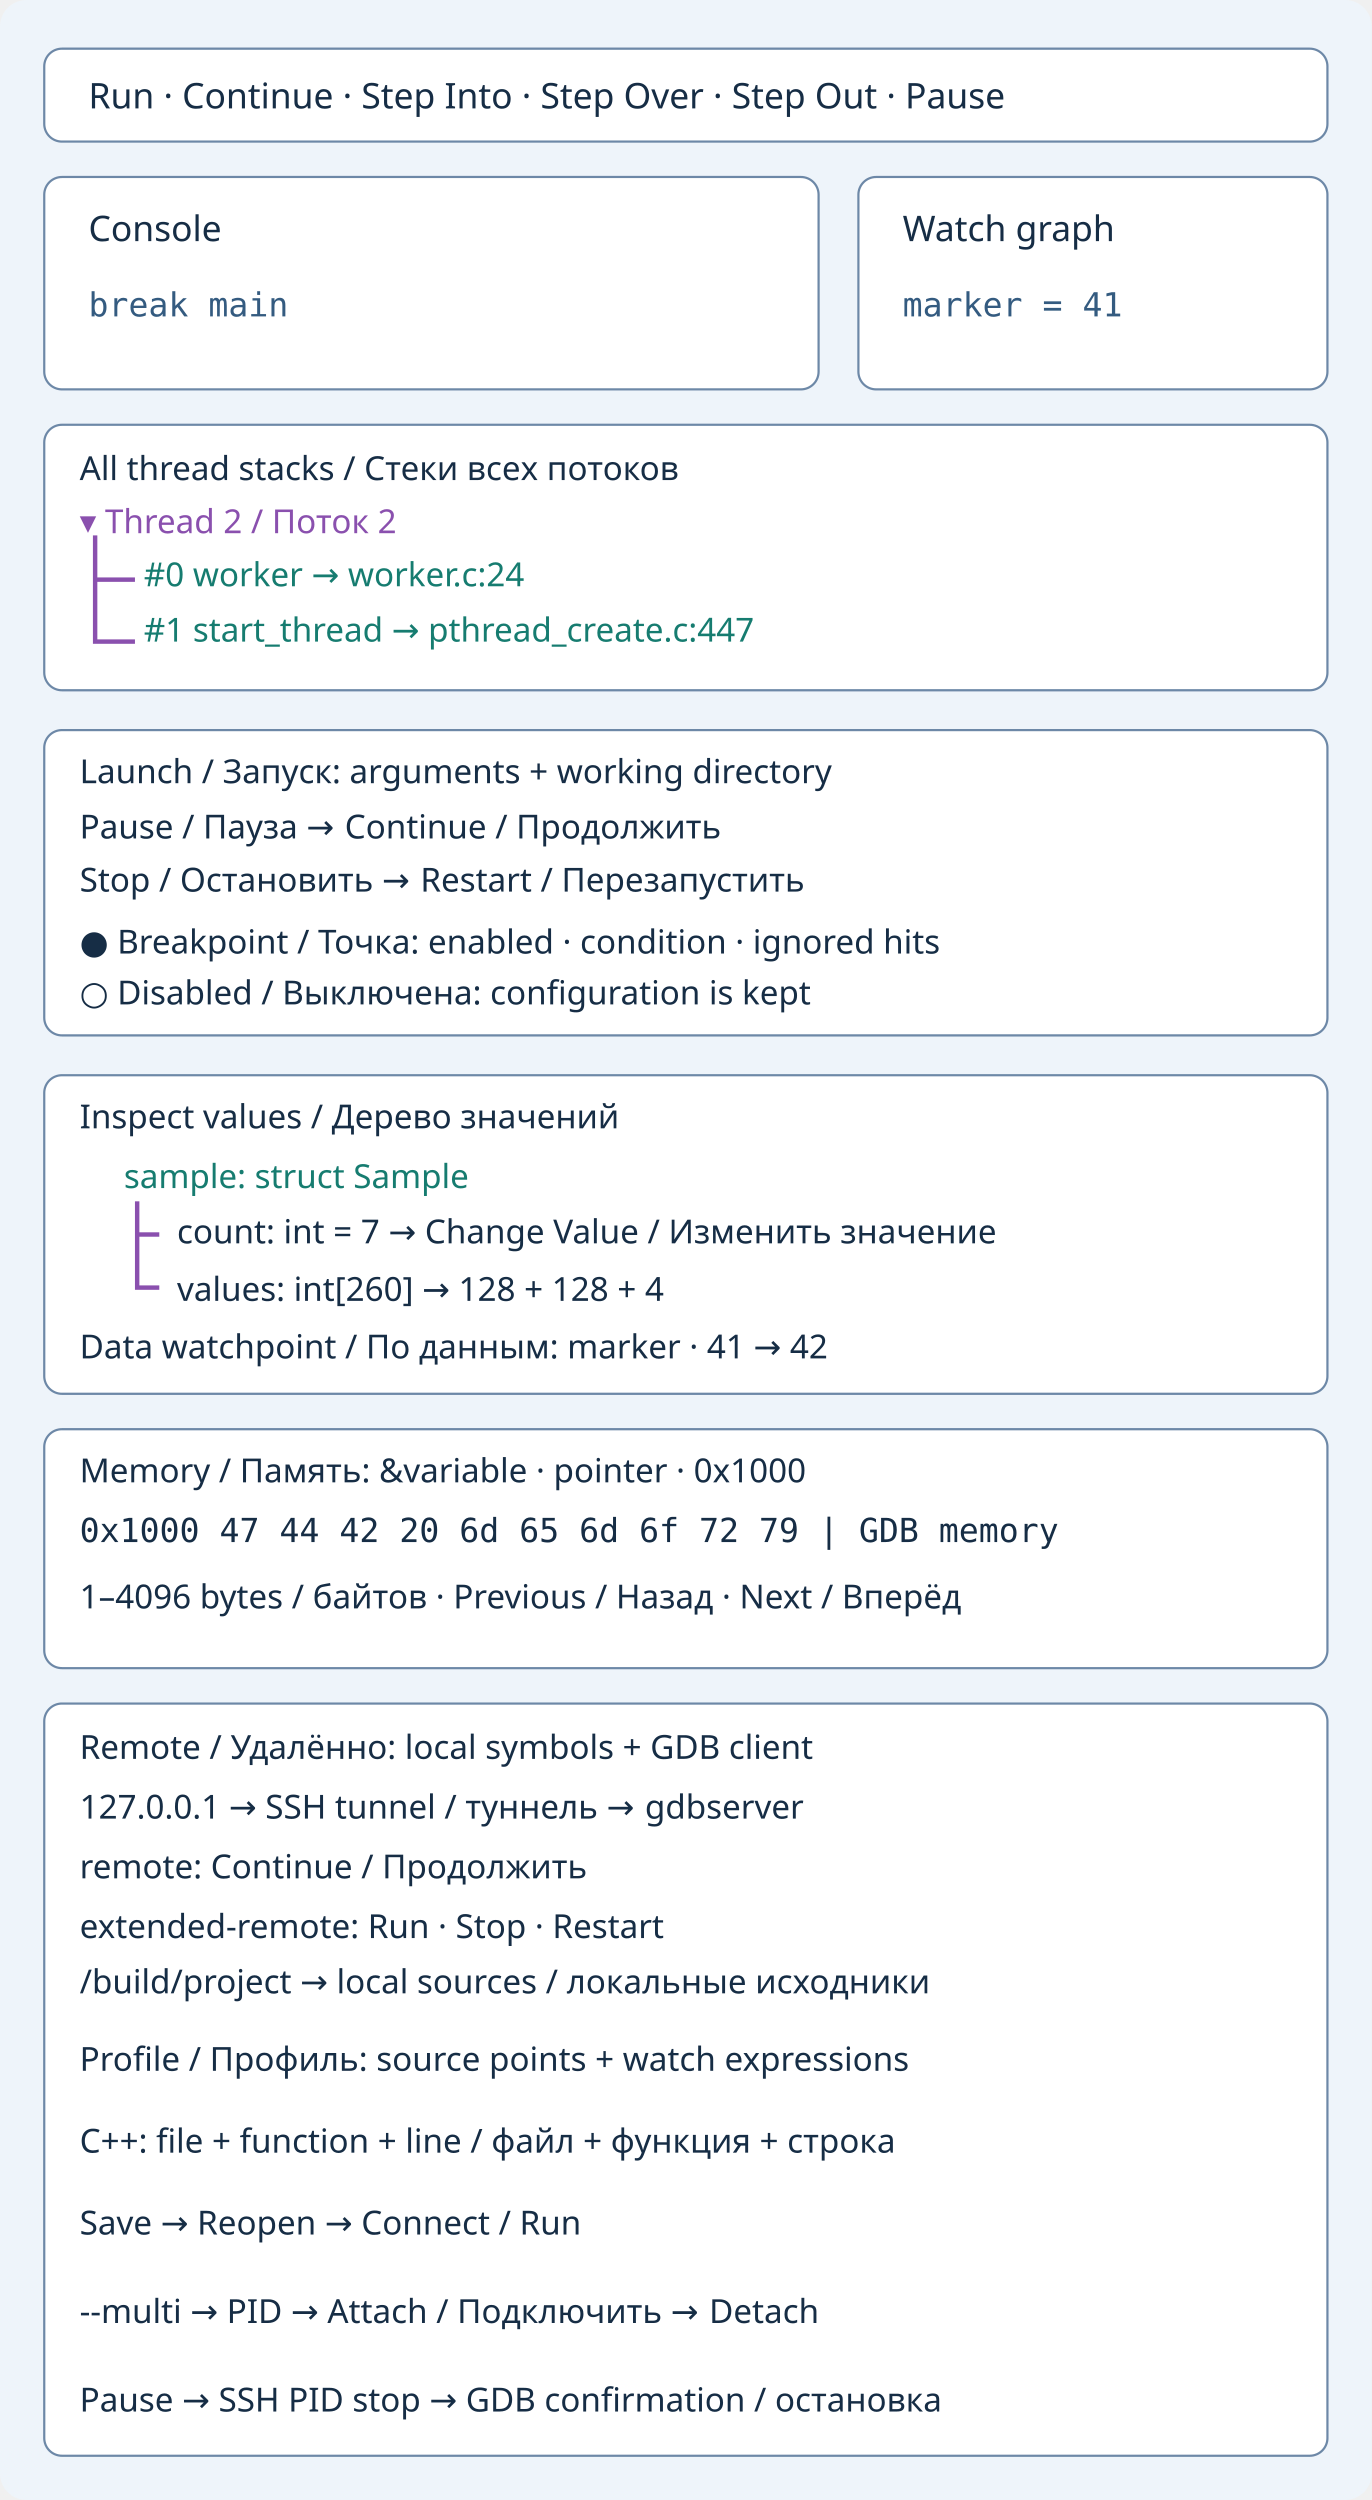
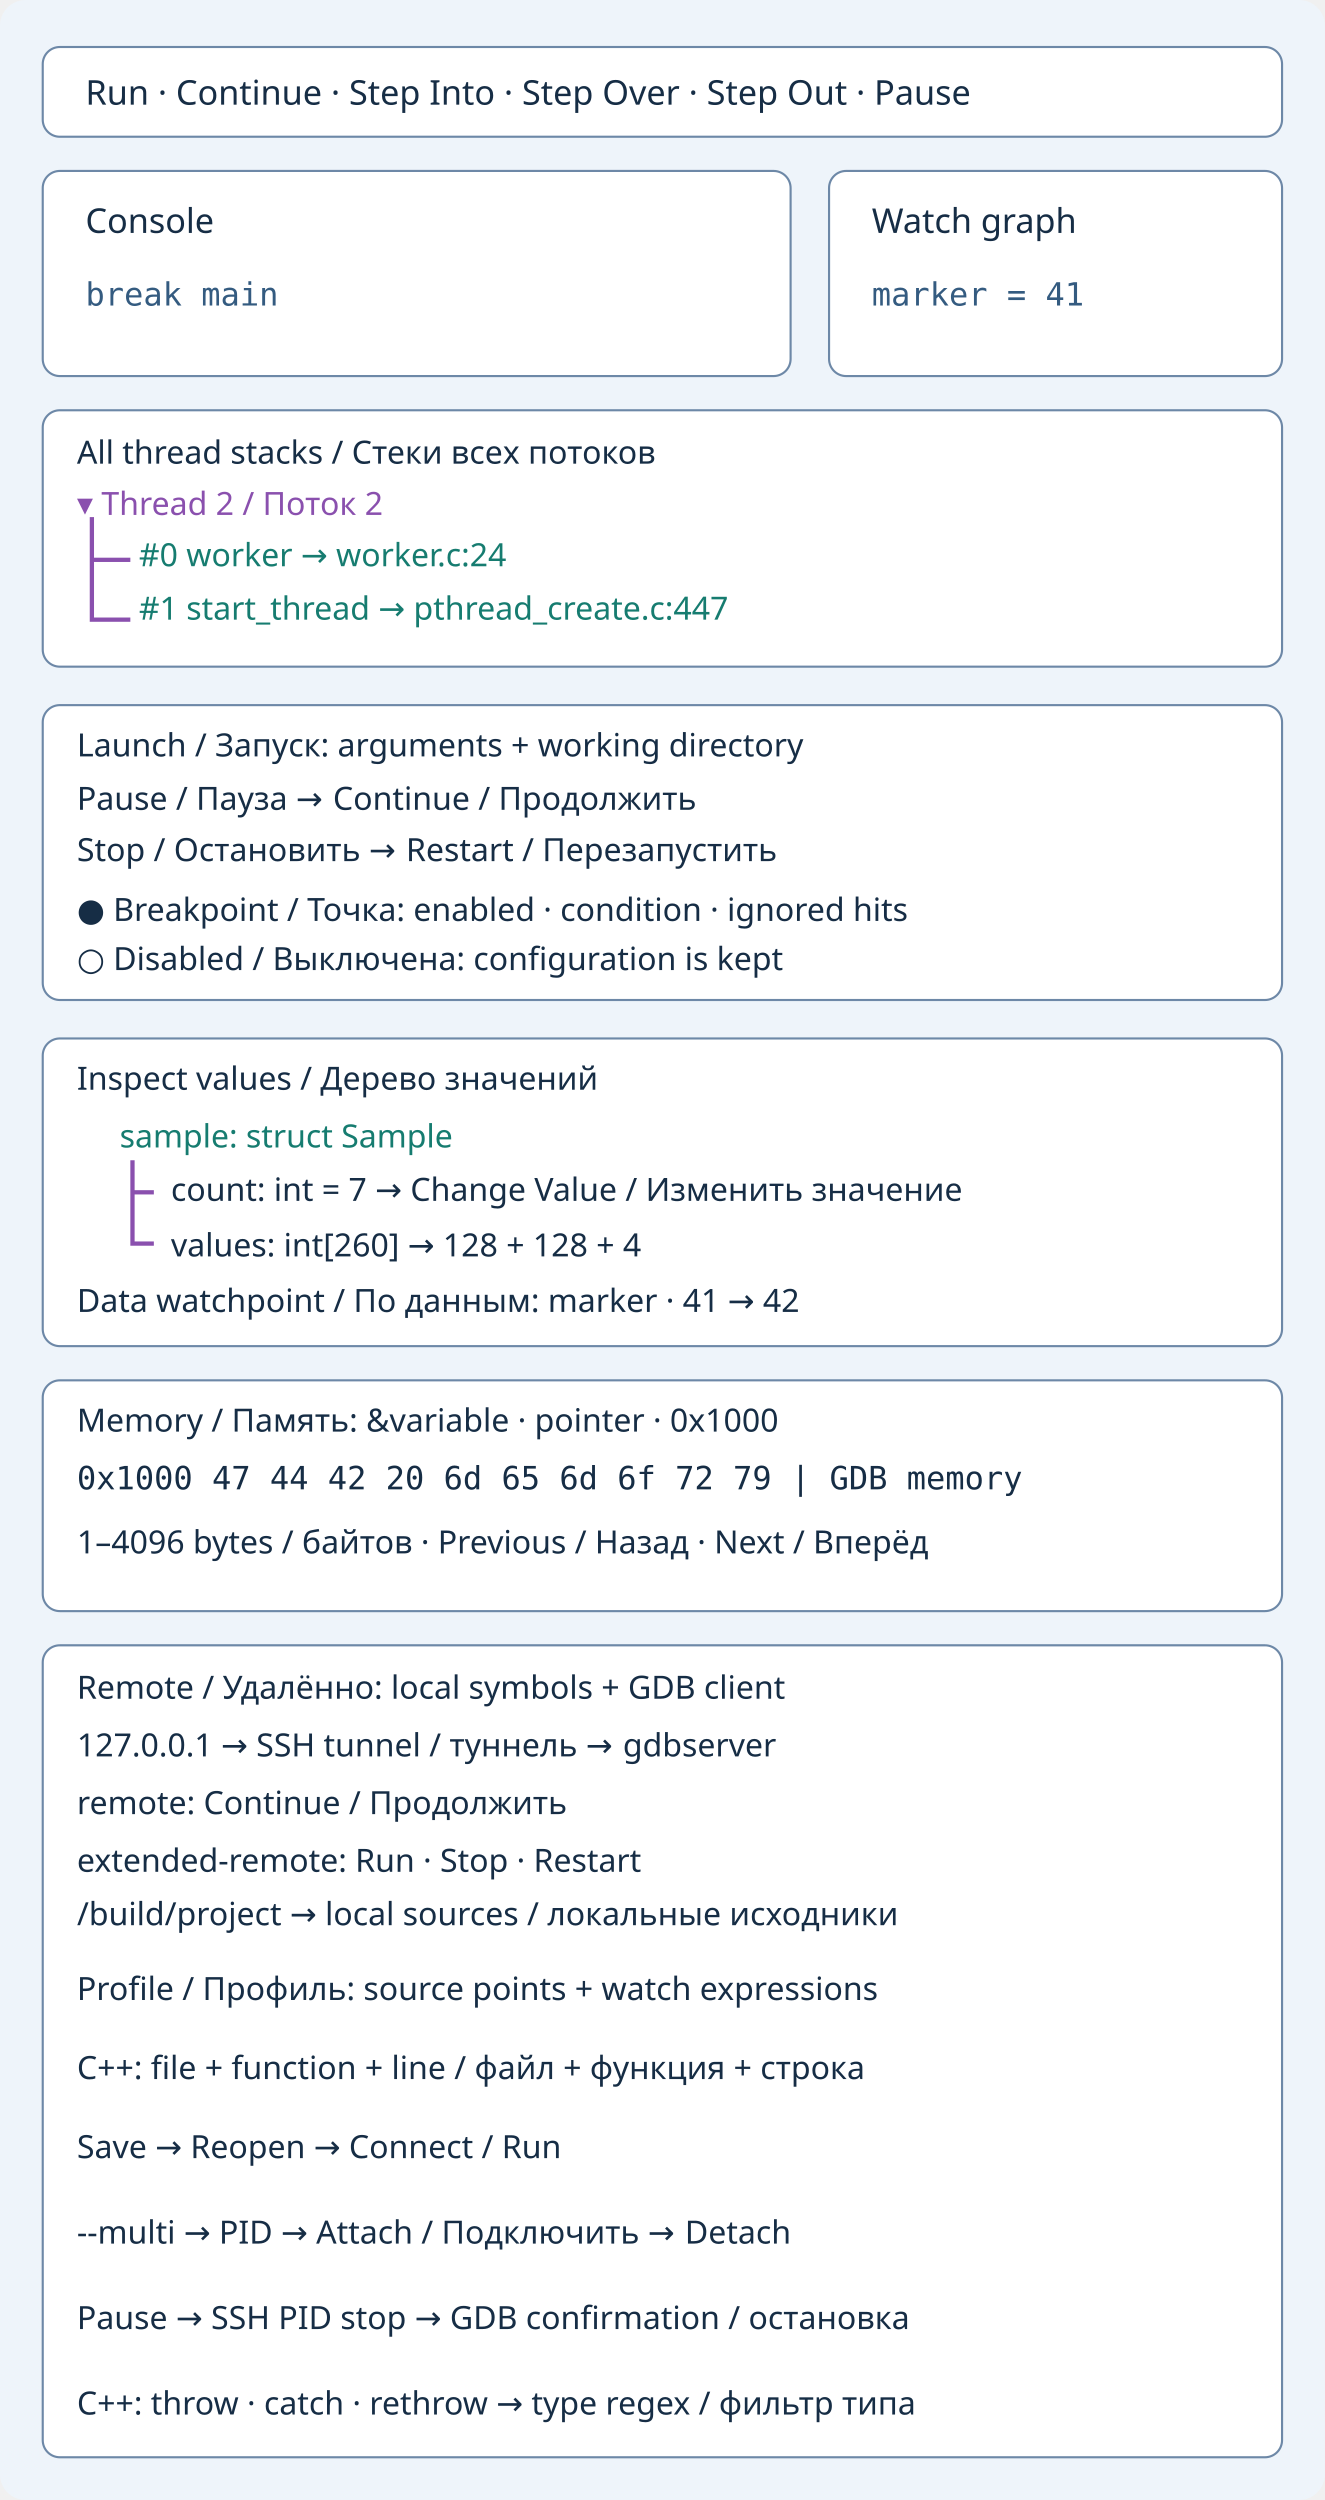
- <svg xmlns="http://www.w3.org/2000/svg" viewBox="0 0 620 1130" role="img" aria-labelledby="title">
-   <rect width="620" height="1130" rx="12" fill="#eef4fa" />
+ <svg xmlns="http://www.w3.org/2000/svg" viewBox="0 0 620 1170" role="img" aria-labelledby="title">
+   <rect width="620" height="1170" rx="12" fill="#eef4fa" />
  <g fill="#fff" stroke="#6d88a7">
    <rect x="20" y="22" width="580" height="42" rx="8" />
    <rect x="20" y="80" width="350" height="96" rx="8" />
    <rect x="388" y="80" width="212" height="96" rx="8" />
  </g>
  <g font-family="sans-serif" font-size="16" fill="#162d45">
    <text x="40" y="49">Run · Continue · Step Into · Step Over · Step Out · Pause</text>
    <text x="40" y="109">Console</text>
    <text x="408" y="109">Watch graph</text>
  </g>
  <g font-family="monospace" font-size="15" fill="#345b80">
    <text x="40" y="143">break main</text>
    <text x="408" y="143">marker = 41</text>
  </g>
  <rect x="20" y="192" width="580" height="120" rx="8" fill="#fff" stroke="#6d88a7" />
  <g fill="none" stroke="#8a50ae" stroke-width="2">
    <path d="M43 242v48h18M43 262h18" />
  </g>
  <g font-family="sans-serif" font-size="15">
    <text x="36" y="217" fill="#162d45">All thread stacks / Стеки всех потоков</text>
    <text x="36" y="241" fill="#8a50ae">▾ Thread 2 / Поток 2</text>
    <text x="65" y="265" fill="#167c70">#0 worker → worker.c:24</text>
    <text x="65" y="290" fill="#167c70">#1 start_thread → pthread_create.c:447</text>
  </g>
  <rect x="20" y="330" width="580" height="138" rx="8" fill="#fff" stroke="#6d88a7" />
  <g font-family="sans-serif" font-size="15" fill="#162d45">
    <text x="36" y="354">Launch / Запуск: arguments + working directory</text>
    <text x="36" y="379">Pause / Пауза → Continue / Продолжить</text>
    <text x="36" y="403">Stop / Остановить → Restart / Перезапустить</text>
    <text x="36" y="431">● Breakpoint / Точка: enabled · condition · ignored hits</text>
    <text x="36" y="454">○ Disabled / Выключена: configuration is kept</text>
  </g>
  <rect x="20" y="486" width="580" height="144" rx="8" fill="#fff" stroke="#6d88a7" />
  <g font-family="sans-serif" font-size="15" fill="#162d45">
    <text x="36" y="510">Inspect values / Дерево значений</text>
    <text x="56" y="537" fill="#167c70">sample: struct Sample</text>
    <text x="80" y="562">count: int = 7 → Change Value / Изменить значение</text>
    <text x="80" y="588">values: int[260] → 128 + 128 + 4</text>
    <text x="36" y="614">Data watchpoint / По данным: marker · 41 → 42</text>
  </g>
  <path d="M62 543v39h10M62 558h10" fill="none" stroke="#8a50ae" stroke-width="2" />
  <rect x="20" y="646" width="580" height="108" rx="8" fill="#fff" stroke="#6d88a7" />
  <g font-family="sans-serif" font-size="15" fill="#162d45">
    <text x="36" y="670">Memory / Память: &amp;variable · pointer · 0x1000</text>
    <text x="36" y="697" font-family="monospace">0x1000  47 44 42 20 6d 65 6d 6f 72 79 | GDB memory</text>
    <text x="36" y="727">1–4096 bytes / байтов · Previous / Назад · Next / Вперёд</text>
  </g>
-   <rect x="20" y="770" width="580" height="340" rx="8" fill="#fff" stroke="#6d88a7" />
+   <rect x="20" y="770" width="580" height="380" rx="8" fill="#fff" stroke="#6d88a7" />
  <g font-family="sans-serif" font-size="15" fill="#162d45">
    <text x="36" y="795">Remote / Удалённо: local symbols + GDB client</text>
    <text x="36" y="822">127.0.0.1 → SSH tunnel / туннель → gdbserver</text>
    <text x="36" y="849">remote: Continue / Продолжить</text>
    <text x="36" y="876">extended-remote: Run · Stop · Restart</text>
    <text x="36" y="901">/build/project → local sources / локальные исходники</text>
    <text x="36" y="936">Profile / Профиль: source points + watch expressions</text>
    <text x="36" y="973">C++: file + function + line / файл + функция + строка</text>
    <text x="36" y="1010">Save → Reopen → Connect / Run</text>
    <text x="36" y="1050">--multi → PID → Attach / Подключить → Detach</text>
    <text x="36" y="1090">Pause → SSH PID stop → GDB confirmation / остановка</text>
+     <text x="36" y="1130">C++: throw · catch · rethrow → type regex / фильтр типа</text>
  </g>
</svg>
